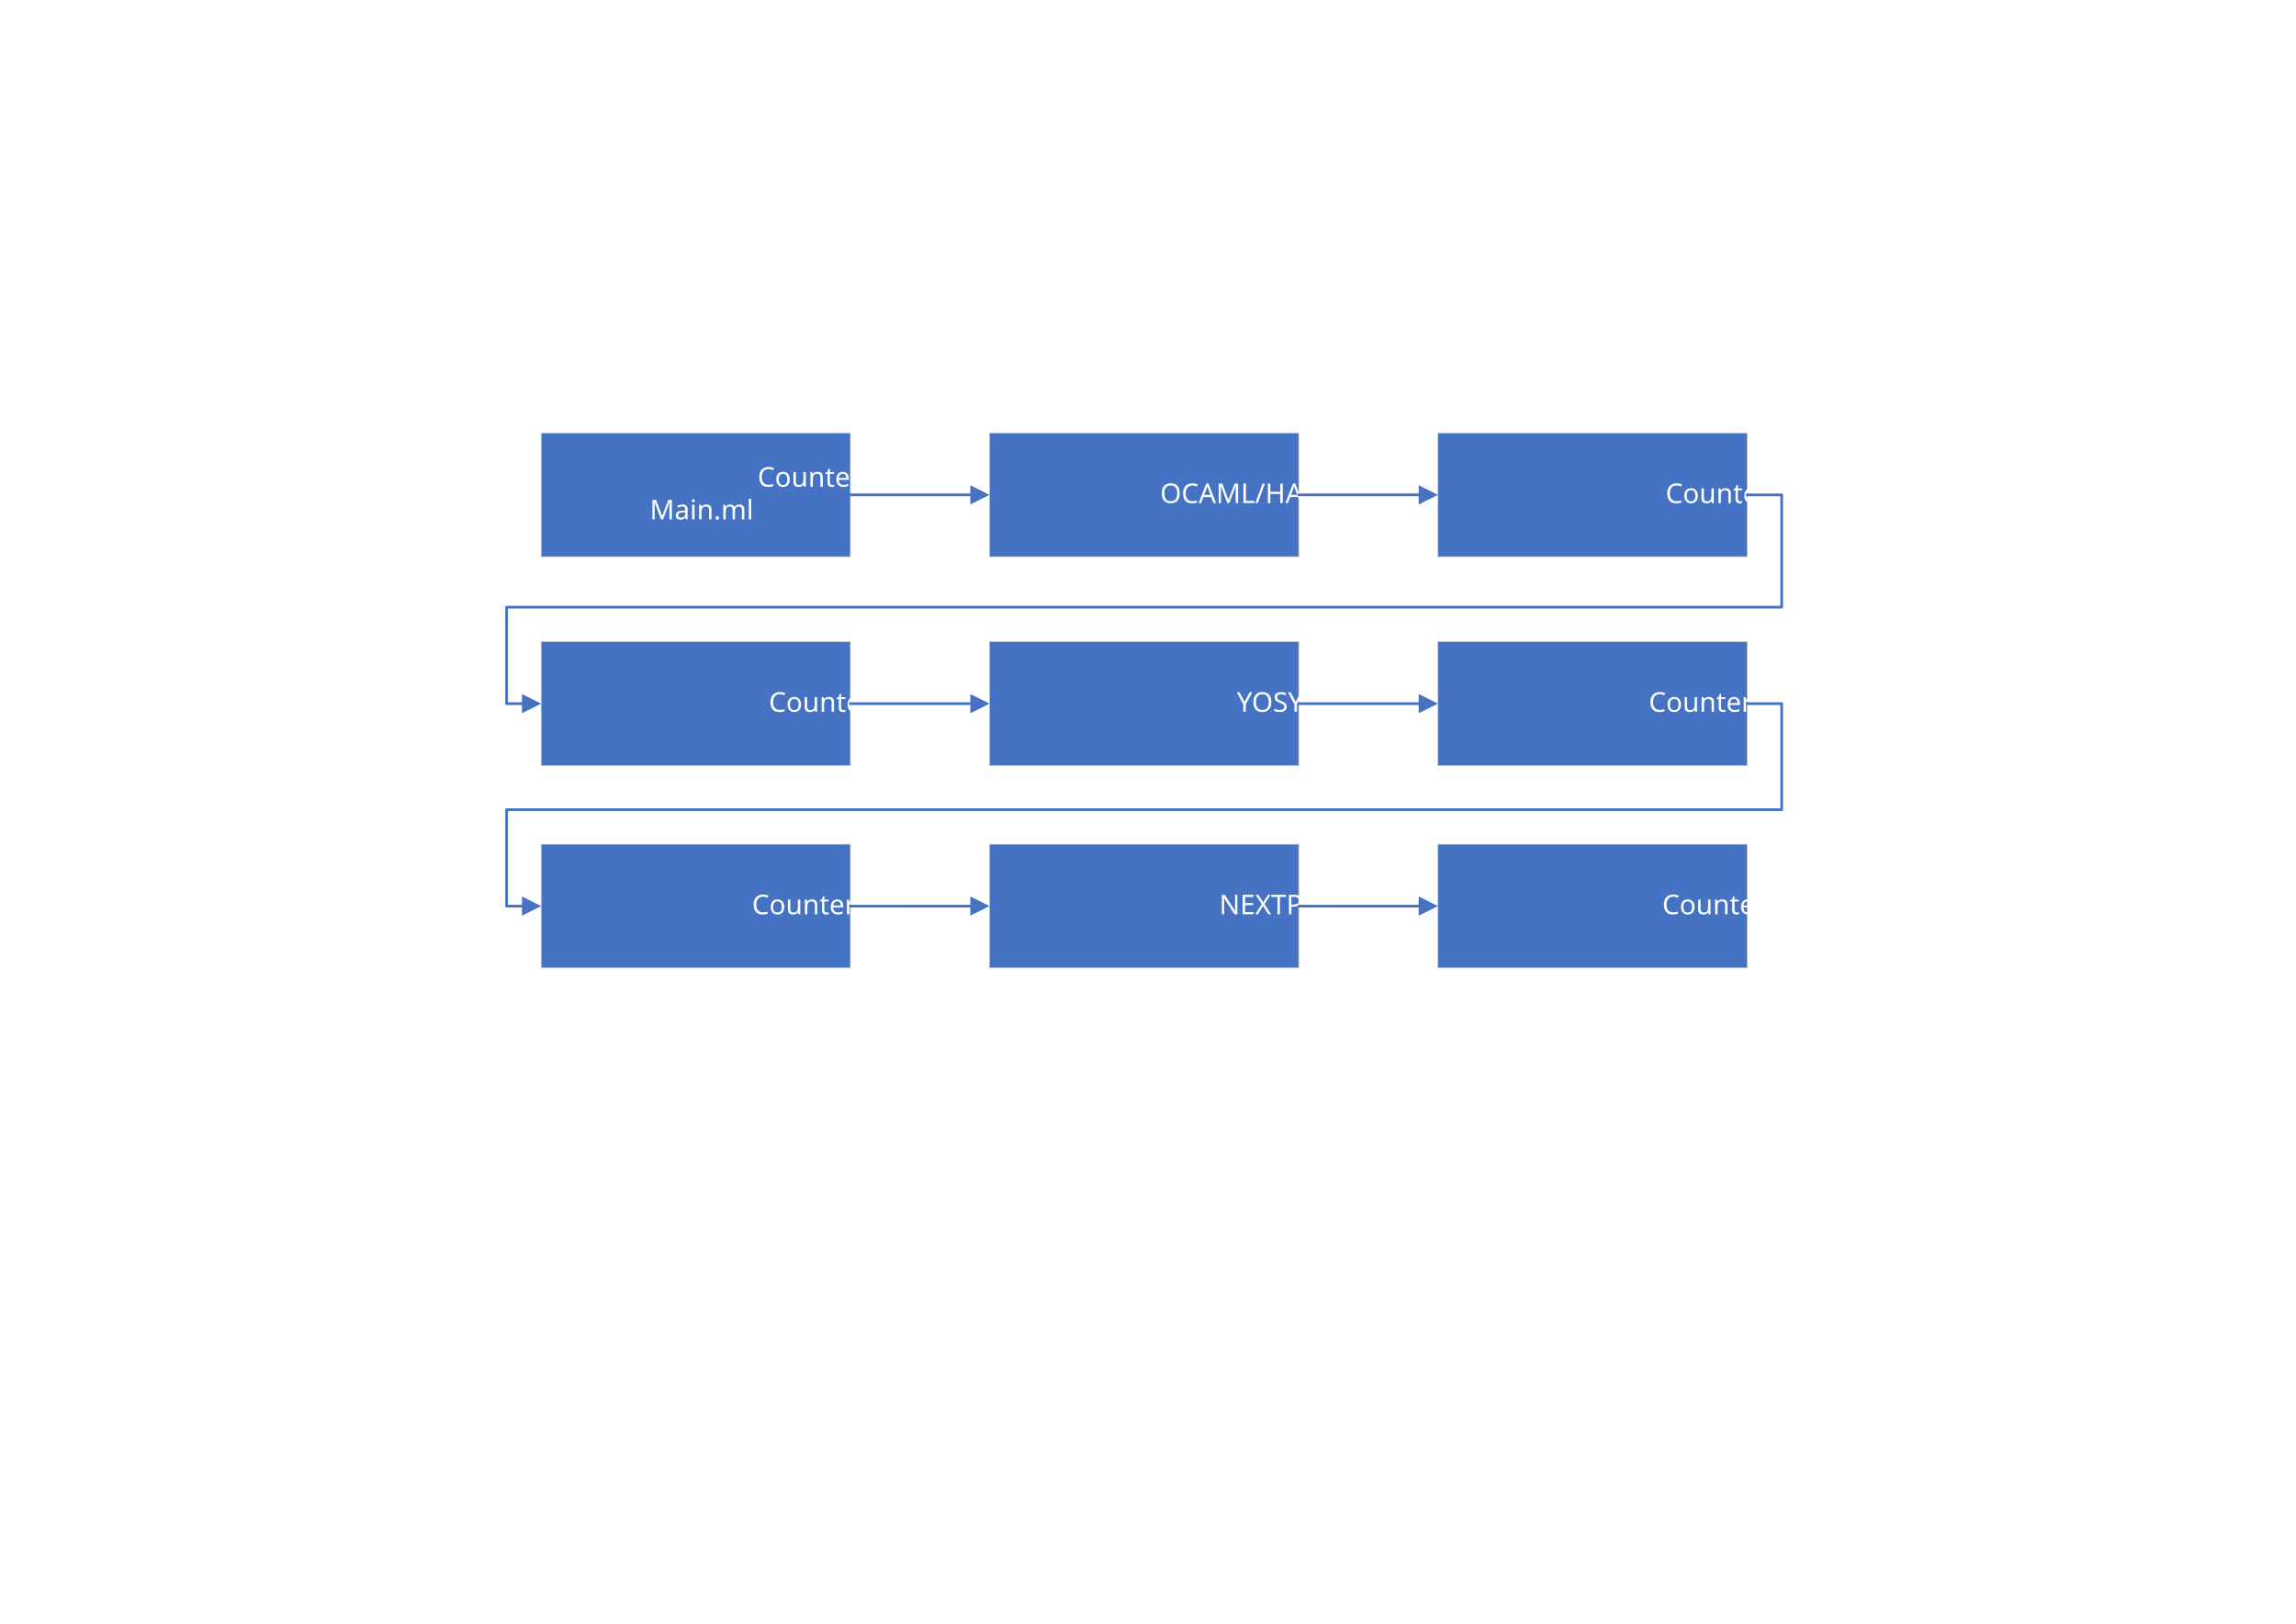
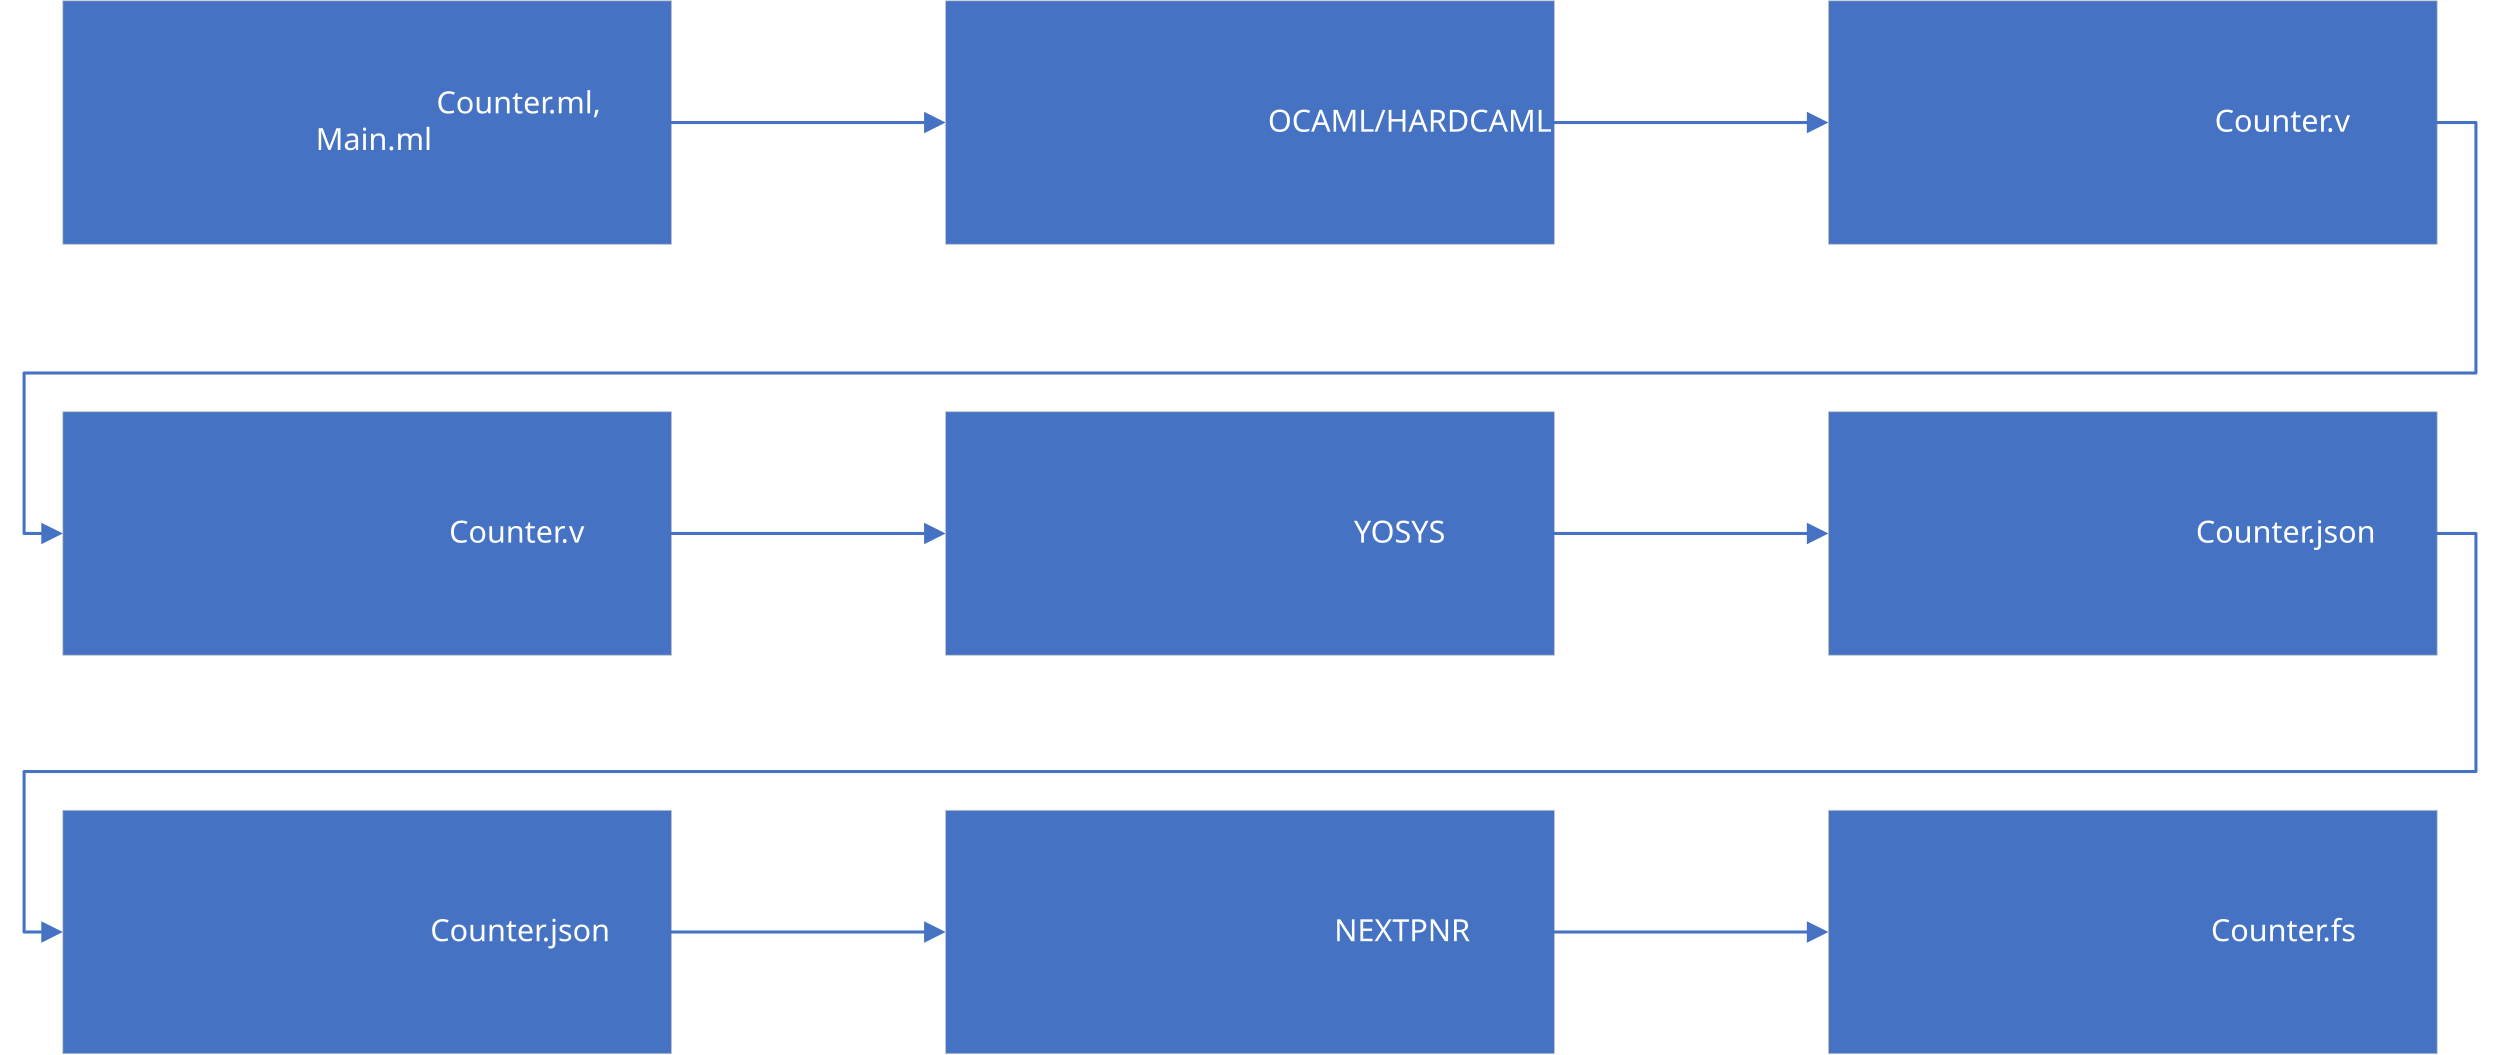
- <svg xmlns="http://www.w3.org/2000/svg" xmlns:ns1="http://schemas.microsoft.com/visio/2003/SVGExtensions/" xmlns:xlink="http://www.w3.org/1999/xlink" width="11.693in" height="8.268in" viewBox="0 0 841.89 595.276" xml:space="preserve" color-interpolation-filters="sRGB" class="st6">
-   <ns1:documentProperties ns1:langID="1033" ns1:metric="true" ns1:viewMarkup="false">
-     <ns1:userDefs>
-       <ns1:ud ns1:nameU="msvSubprocessMaster" ns1:prompt="" ns1:val="VT4(Rectangle)" />
-       <ns1:ud ns1:nameU="msvNoAutoConnect" ns1:val="VT0(1):26" />
-     </ns1:userDefs>
-   </ns1:documentProperties>
+ <svg xmlns="http://www.w3.org/2000/svg" xmlns:ns1="http://schemas.microsoft.com/visio/2003/SVGExtensions/" xmlns:xlink="http://www.w3.org/1999/xlink" width="11.358in" height="4.791in" viewBox="0 0 817.779 344.954" xml:space="preserve" color-interpolation-filters="sRGB" class="st6">
+   <ns1:documentProperties ns1:langID="1033" ns1:metric="true" ns1:viewMarkup="false" />
  <style type="text/css">
	
		.st1 {fill:#4672c4;stroke:#c7c8c8;stroke-width:0.25}
		.st2 {fill:#feffff;font-family:Calibri;font-size:0.833em}
		.st3 {font-size:1em}
		.st4 {marker-end:url(#mrkr4-34);stroke:#4672c4;stroke-linecap:round;stroke-linejoin:round;stroke-width:1}
		.st5 {fill:#4672c4;fill-opacity:1;stroke:#4672c4;stroke-opacity:1;stroke-width:0.284}
		.st6 {fill:none;fill-rule:evenodd;font-size:12px;overflow:visible;stroke-linecap:square;stroke-miterlimit:3}
	
	</style>
  <defs id="Markers">
    <g id="lend4">
      <path d="M 2 1 L 0 0 L 2 -1 L 2 1 " style="stroke:none" />
    </g>
    <marker id="mrkr4-34" class="st5" ns1:arrowType="4" ns1:arrowSize="2" ns1:setback="7.04" refX="-7.04" orient="auto" markerUnits="strokeWidth" overflow="visible">
      <use xlink:href="#lend4" transform="scale(-3.52,-3.52) " />
    </marker>
  </defs>
  <g ns1:mID="0" ns1:index="1" ns1:groupContext="foregroundPage">
-     <ns1:userDefs>
-       <ns1:ud ns1:nameU="msvThemeOrder" ns1:val="VT0(0):26" />
-     </ns1:userDefs>
    <ns1:pageProperties ns1:drawingScale="0.0393701" ns1:pageScale="0.0393701" ns1:drawingUnits="24" ns1:shadowOffsetX="8.50394" ns1:shadowOffsetY="-8.50394" />
    <ns1:layer ns1:name="Connector" ns1:index="0" />
-     <g id="shape1-1" ns1:mID="1" ns1:groupContext="shape" transform="translate(198.425,-391.181)">
+     <g id="shape1-1" ns1:mID="1" ns1:groupContext="shape" transform="translate(20.543,-265.044)">
      <ns1:userDefs>
        <ns1:ud ns1:nameU="visVersion" ns1:val="VT0(15):26" />
        <ns1:ud ns1:nameU="visMasterStencil" ns1:prompt="" ns1:val="VT4(Basic_M.vssx)" />
      </ns1:userDefs>
      <ns1:textBlock ns1:margins="rect(4,4,4,4)" ns1:tabSpace="42.5197" />
-       <ns1:textRect cx="56.693" cy="572.598" width="113.39" height="45.354" />
-       <rect x="0" y="549.921" width="113.386" height="45.354" class="st1" />
-       <text x="32.58" y="569.6" class="st2" ns1:langID="2057">
+       <ns1:textRect cx="99.576" cy="305.124" width="199.16" height="79.661" />
+       <rect x="0" y="265.294" width="199.152" height="79.661" class="st1" />
+       <text x="75.46" y="302.12" class="st2" ns1:langID="2057">
        <ns1:paragraph ns1:horizAlign="1" />
        <ns1:tabList />Counter.ml,<ns1:newlineChar />
-         <tspan x="39.84" dy="1.2em" class="st3">Main.ml</tspan>
+         <tspan x="82.73" dy="1.2em" class="st3">Main.ml</tspan>
      </text>
    </g>
-     <g id="shape2-5" ns1:mID="2" ns1:groupContext="shape" transform="translate(362.835,-391.181)">
+     <g id="shape2-5" ns1:mID="2" ns1:groupContext="shape" transform="translate(309.313,-265.044)">
      <ns1:userDefs>
        <ns1:ud ns1:nameU="visVersion" ns1:val="VT0(15):26" />
        <ns1:ud ns1:nameU="visMasterStencil" ns1:prompt="" ns1:val="VT4(Basic_M.vssx)" />
      </ns1:userDefs>
      <ns1:textBlock ns1:margins="rect(4,4,4,4)" ns1:tabSpace="42.5197" />
-       <ns1:textRect cx="56.693" cy="572.598" width="113.39" height="45.354" />
-       <rect x="0" y="549.921" width="113.386" height="45.354" class="st1" />
-       <text x="15.78" y="575.6" class="st2" ns1:langID="2057">
+       <ns1:textRect cx="99.576" cy="305.124" width="199.16" height="79.661" />
+       <rect x="0" y="265.294" width="199.152" height="79.661" class="st1" />
+       <text x="58.66" y="308.12" class="st2" ns1:langID="2057">
        <ns1:paragraph ns1:horizAlign="1" />
        <ns1:tabList />OCAML/HARDCAML</text>
    </g>
-     <g id="shape3-8" ns1:mID="3" ns1:groupContext="shape" transform="translate(527.244,-391.181)">
+     <g id="shape3-8" ns1:mID="3" ns1:groupContext="shape" transform="translate(598.084,-265.044)">
      <ns1:userDefs>
        <ns1:ud ns1:nameU="visVersion" ns1:val="VT0(15):26" />
        <ns1:ud ns1:nameU="visMasterStencil" ns1:prompt="" ns1:val="VT4(Basic_M.vssx)" />
      </ns1:userDefs>
      <ns1:textBlock ns1:margins="rect(4,4,4,4)" ns1:tabSpace="42.5197" />
-       <ns1:textRect cx="56.693" cy="572.598" width="113.39" height="45.354" />
-       <rect x="0" y="549.921" width="113.386" height="45.354" class="st1" />
-       <text x="36.71" y="575.6" class="st2" ns1:langID="2057">
+       <ns1:textRect cx="99.576" cy="305.124" width="199.16" height="79.661" />
+       <rect x="0" y="265.294" width="199.152" height="79.661" class="st1" />
+       <text x="79.59" y="308.12" class="st2" ns1:langID="2057">
        <ns1:paragraph ns1:horizAlign="1" />
        <ns1:tabList />Counter.v</text>
    </g>
-     <g id="shape4-11" ns1:mID="4" ns1:groupContext="shape" transform="translate(198.425,-314.646)">
+     <g id="shape4-11" ns1:mID="4" ns1:groupContext="shape" transform="translate(20.543,-130.616)">
      <ns1:userDefs>
        <ns1:ud ns1:nameU="visVersion" ns1:val="VT0(15):26" />
        <ns1:ud ns1:nameU="visMasterStencil" ns1:prompt="" ns1:val="VT4(Basic_M.vssx)" />
      </ns1:userDefs>
      <ns1:textBlock ns1:margins="rect(4,4,4,4)" ns1:tabSpace="42.5197" />
-       <ns1:textRect cx="56.693" cy="572.598" width="113.39" height="45.354" />
-       <rect x="0" y="549.921" width="113.386" height="45.354" class="st1" />
-       <text x="36.71" y="575.6" class="st2" ns1:langID="2057">
+       <ns1:textRect cx="99.576" cy="305.124" width="199.16" height="79.661" />
+       <rect x="0" y="265.294" width="199.152" height="79.661" class="st1" />
+       <text x="79.59" y="308.12" class="st2" ns1:langID="2057">
        <ns1:paragraph ns1:horizAlign="1" />
        <ns1:tabList />Counter.v</text>
    </g>
-     <g id="shape5-14" ns1:mID="5" ns1:groupContext="shape" transform="translate(362.835,-314.646)">
+     <g id="shape5-14" ns1:mID="5" ns1:groupContext="shape" transform="translate(309.313,-130.616)">
      <ns1:userDefs>
        <ns1:ud ns1:nameU="visVersion" ns1:val="VT0(15):26" />
        <ns1:ud ns1:nameU="visMasterStencil" ns1:prompt="" ns1:val="VT4(Basic_M.vssx)" />
      </ns1:userDefs>
      <ns1:textBlock ns1:margins="rect(4,4,4,4)" ns1:tabSpace="42.5197" />
-       <ns1:textRect cx="56.693" cy="572.598" width="113.39" height="45.354" />
-       <rect x="0" y="549.921" width="113.386" height="45.354" class="st1" />
-       <text x="43.91" y="575.6" class="st2" ns1:langID="2057">
+       <ns1:textRect cx="99.576" cy="305.124" width="199.16" height="79.661" />
+       <rect x="0" y="265.294" width="199.152" height="79.661" class="st1" />
+       <text x="86.8" y="308.12" class="st2" ns1:langID="2057">
        <ns1:paragraph ns1:horizAlign="1" />
        <ns1:tabList />YOSYS</text>
    </g>
-     <g id="shape6-17" ns1:mID="6" ns1:groupContext="shape" transform="translate(527.244,-314.646)">
+     <g id="shape6-17" ns1:mID="6" ns1:groupContext="shape" transform="translate(598.084,-130.616)">
      <ns1:userDefs>
        <ns1:ud ns1:nameU="visVersion" ns1:val="VT0(15):26" />
        <ns1:ud ns1:nameU="visMasterStencil" ns1:prompt="" ns1:val="VT4(Basic_M.vssx)" />
      </ns1:userDefs>
      <ns1:textBlock ns1:margins="rect(4,4,4,4)" ns1:tabSpace="42.5197" />
-       <ns1:textRect cx="56.693" cy="572.598" width="113.39" height="45.354" />
-       <rect x="0" y="549.921" width="113.386" height="45.354" class="st1" />
-       <text x="30.55" y="575.6" class="st2" ns1:langID="2057">
+       <ns1:textRect cx="99.576" cy="305.124" width="199.16" height="79.661" />
+       <rect x="0" y="265.294" width="199.152" height="79.661" class="st1" />
+       <text x="73.44" y="308.12" class="st2" ns1:langID="2057">
        <ns1:paragraph ns1:horizAlign="1" />
        <ns1:tabList />Counter.json</text>
    </g>
-     <g id="shape7-20" ns1:mID="7" ns1:groupContext="shape" transform="translate(362.835,-240.423)">
+     <g id="shape7-20" ns1:mID="7" ns1:groupContext="shape" transform="translate(309.313,-0.25)">
      <ns1:userDefs>
        <ns1:ud ns1:nameU="visVersion" ns1:val="VT0(15):26" />
        <ns1:ud ns1:nameU="visMasterStencil" ns1:prompt="" ns1:val="VT4(Basic_M.vssx)" />
      </ns1:userDefs>
      <ns1:textBlock ns1:margins="rect(4,4,4,4)" ns1:tabSpace="42.5197" />
-       <ns1:textRect cx="56.693" cy="572.598" width="113.39" height="45.354" />
-       <rect x="0" y="549.921" width="113.386" height="45.354" class="st1" />
-       <text x="37.47" y="575.6" class="st2" ns1:langID="2057">
+       <ns1:textRect cx="99.576" cy="305.124" width="199.16" height="79.661" />
+       <rect x="0" y="265.294" width="199.152" height="79.661" class="st1" />
+       <text x="80.35" y="308.12" class="st2" ns1:langID="2057">
        <ns1:paragraph ns1:horizAlign="1" />
        <ns1:tabList />NEXTPNR</text>
    </g>
-     <g id="shape8-23" ns1:mID="8" ns1:groupContext="shape" transform="translate(198.425,-240.423)">
+     <g id="shape8-23" ns1:mID="8" ns1:groupContext="shape" transform="translate(20.543,-0.25)">
      <ns1:userDefs>
        <ns1:ud ns1:nameU="visVersion" ns1:val="VT0(15):26" />
        <ns1:ud ns1:nameU="visMasterStencil" ns1:prompt="" ns1:val="VT4(Basic_M.vssx)" />
      </ns1:userDefs>
      <ns1:textBlock ns1:margins="rect(4,4,4,4)" ns1:tabSpace="42.5197" />
-       <ns1:textRect cx="56.693" cy="572.598" width="113.39" height="45.354" />
-       <rect x="0" y="549.921" width="113.386" height="45.354" class="st1" />
-       <text x="30.55" y="575.6" class="st2" ns1:langID="2057">
+       <ns1:textRect cx="99.576" cy="305.124" width="199.16" height="79.661" />
+       <rect x="0" y="265.294" width="199.152" height="79.661" class="st1" />
+       <text x="73.44" y="308.12" class="st2" ns1:langID="2057">
        <ns1:paragraph ns1:horizAlign="1" />
        <ns1:tabList />Counter.json</text>
    </g>
-     <g id="shape9-26" ns1:mID="9" ns1:groupContext="shape" transform="translate(527.244,-240.423)">
+     <g id="shape9-26" ns1:mID="9" ns1:groupContext="shape" transform="translate(598.084,-0.25)">
      <ns1:userDefs>
        <ns1:ud ns1:nameU="visVersion" ns1:val="VT0(15):26" />
        <ns1:ud ns1:nameU="visMasterStencil" ns1:prompt="" ns1:val="VT4(Basic_M.vssx)" />
      </ns1:userDefs>
      <ns1:textBlock ns1:margins="rect(4,4,4,4)" ns1:tabSpace="42.5197" />
-       <ns1:textRect cx="56.693" cy="572.598" width="113.39" height="45.354" />
-       <rect x="0" y="549.921" width="113.386" height="45.354" class="st1" />
-       <text x="35.49" y="575.6" class="st2" ns1:langID="2057">
+       <ns1:textRect cx="99.576" cy="305.124" width="199.16" height="79.661" />
+       <rect x="0" y="265.294" width="199.152" height="79.661" class="st1" />
+       <text x="78.37" y="308.12" class="st2" ns1:langID="2057">
        <ns1:paragraph ns1:horizAlign="1" />
        <ns1:tabList />Counter.fs</text>
    </g>
-     <g id="shape10-29" ns1:mID="10" ns1:groupContext="shape" ns1:layerMember="0" transform="translate(311.811,-406.772)">
-       <path d="M0 588.19 L43.98 588.19" class="st4" />
+     <g id="shape10-29" ns1:mID="10" ns1:groupContext="shape" ns1:layerMember="0" transform="translate(219.695,-297.787)">
+       <path d="M0 337.87 L82.58 337.87" class="st4" />
    </g>
-     <g id="shape11-35" ns1:mID="11" ns1:groupContext="shape" ns1:layerMember="0" transform="translate(476.22,-406.772)">
-       <path d="M0 588.19 L43.98 588.19" class="st4" />
+     <g id="shape11-35" ns1:mID="11" ns1:groupContext="shape" ns1:layerMember="0" transform="translate(508.465,-297.787)">
+       <path d="M0 337.87 L82.58 337.87" class="st4" />
    </g>
-     <g id="shape12-40" ns1:mID="12" ns1:groupContext="shape" ns1:layerMember="0" transform="translate(311.811,-330.236)">
-       <path d="M0 588.19 L43.98 588.19" class="st4" />
+     <g id="shape12-40" ns1:mID="12" ns1:groupContext="shape" ns1:layerMember="0" transform="translate(219.695,-163.36)">
+       <path d="M0 337.87 L82.58 337.87" class="st4" />
    </g>
-     <g id="shape13-45" ns1:mID="13" ns1:groupContext="shape" ns1:layerMember="0" transform="translate(476.22,-330.236)">
-       <path d="M0 588.19 L43.98 588.19" class="st4" />
+     <g id="shape13-45" ns1:mID="13" ns1:groupContext="shape" ns1:layerMember="0" transform="translate(508.465,-163.36)">
+       <path d="M0 337.87 L82.58 337.87" class="st4" />
    </g>
-     <g id="shape14-50" ns1:mID="14" ns1:groupContext="shape" ns1:layerMember="0" transform="translate(311.811,-256.013)">
-       <path d="M0 588.19 L43.98 588.19" class="st4" />
+     <g id="shape14-50" ns1:mID="14" ns1:groupContext="shape" ns1:layerMember="0" transform="translate(219.695,-32.9938)">
+       <path d="M0 337.87 L82.58 337.87" class="st4" />
    </g>
-     <g id="shape15-55" ns1:mID="15" ns1:groupContext="shape" ns1:layerMember="0" transform="translate(476.22,-256.013)">
-       <path d="M0 588.19 L43.98 588.19" class="st4" />
+     <g id="shape15-55" ns1:mID="15" ns1:groupContext="shape" ns1:layerMember="0" transform="translate(508.465,-32.9938)">
+       <path d="M0 337.87 L82.58 337.87" class="st4" />
    </g>
-     <g id="shape16-60" ns1:mID="16" ns1:groupContext="shape" ns1:layerMember="0" transform="translate(640.63,-413.858)">
-       <path d="M0 595.28 L12.67 595.28 L12.67 636.46 L-454.88 636.46 L-454.88 671.81 L-449.24 671.81" class="st4" />
+     <g id="shape16-60" ns1:mID="16" ns1:groupContext="shape" ns1:layerMember="0" transform="translate(797.236,-304.874)">
+       <path d="M0 344.95 L12.67 344.95 L12.67 426.88 L-789.36 426.88 L-789.36 479.38 L-783.73 479.38" class="st4" />
    </g>
-     <g id="shape17-65" ns1:mID="17" ns1:groupContext="shape" ns1:layerMember="0" transform="translate(640.63,-337.323)">
-       <path d="M0 595.28 L12.67 595.28 L12.67 634.15 L-454.88 634.15 L-454.88 669.5 L-449.24 669.5" class="st4" />
+     <g id="shape17-65" ns1:mID="17" ns1:groupContext="shape" ns1:layerMember="0" transform="translate(797.236,-170.446)">
+       <path d="M0 344.95 L12.67 344.95 L12.67 422.82 L-789.36 422.82 L-789.36 475.32 L-783.73 475.32" class="st4" />
    </g>
  </g>
</svg>
